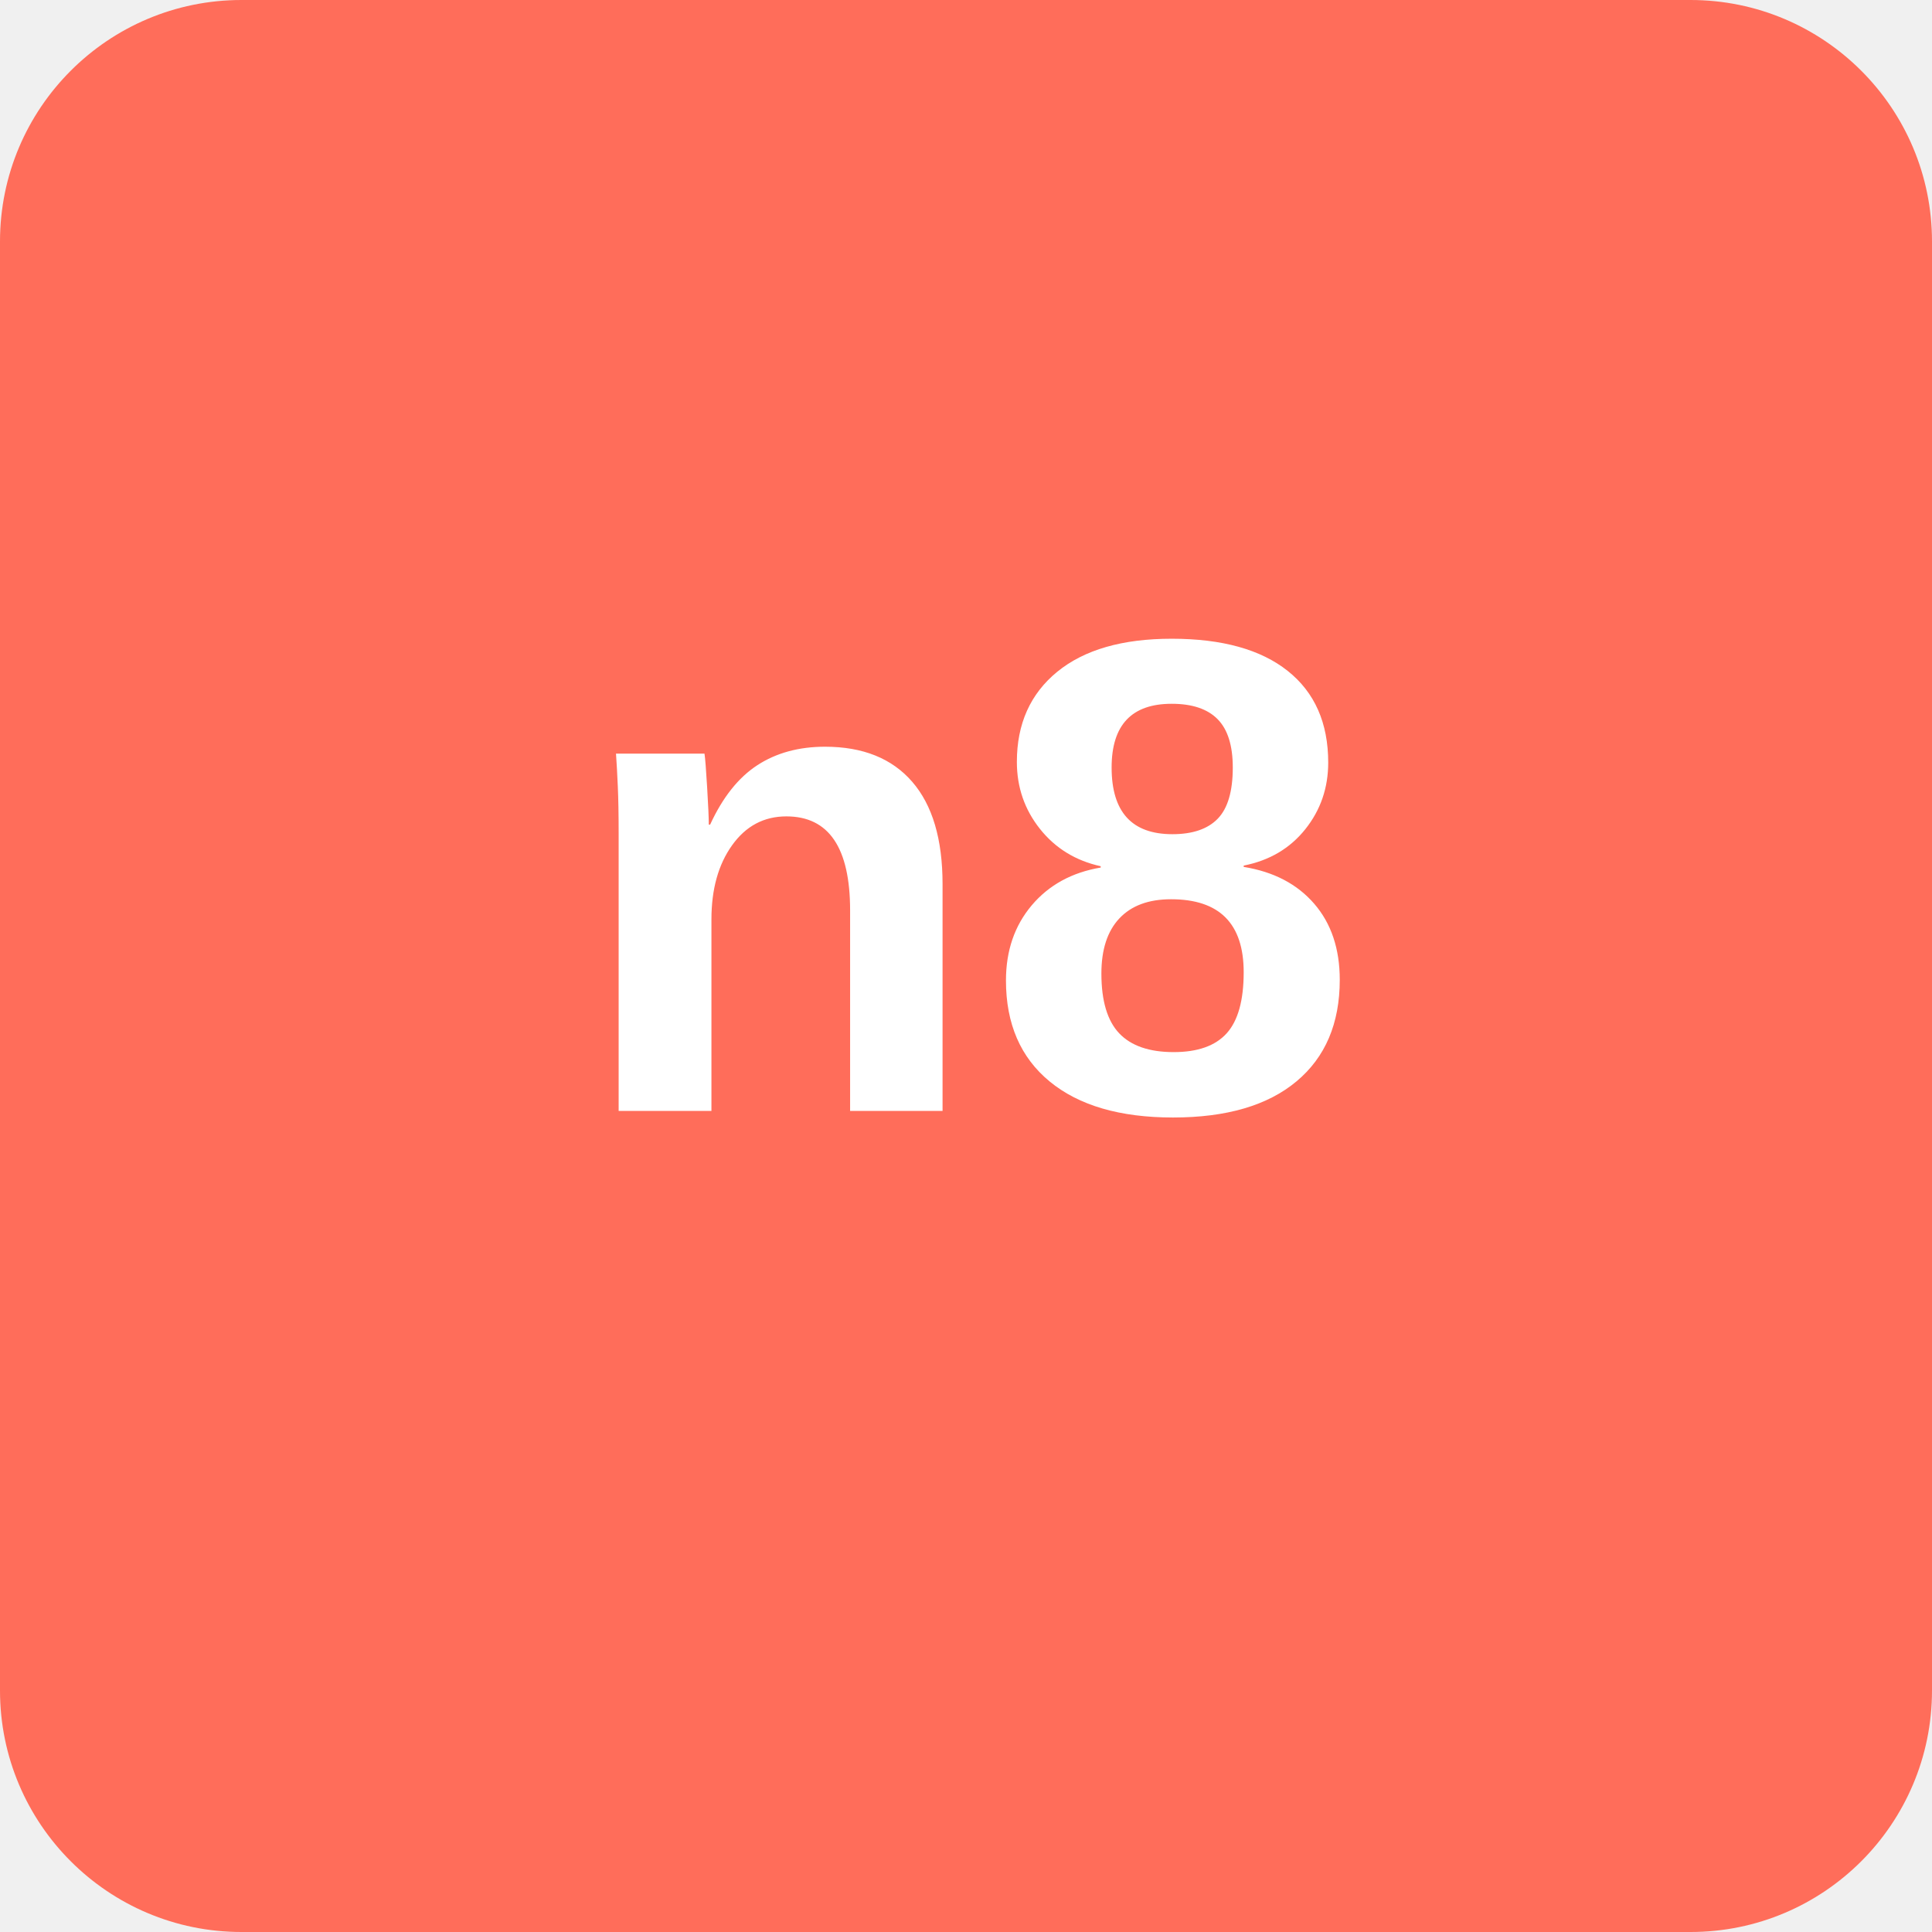
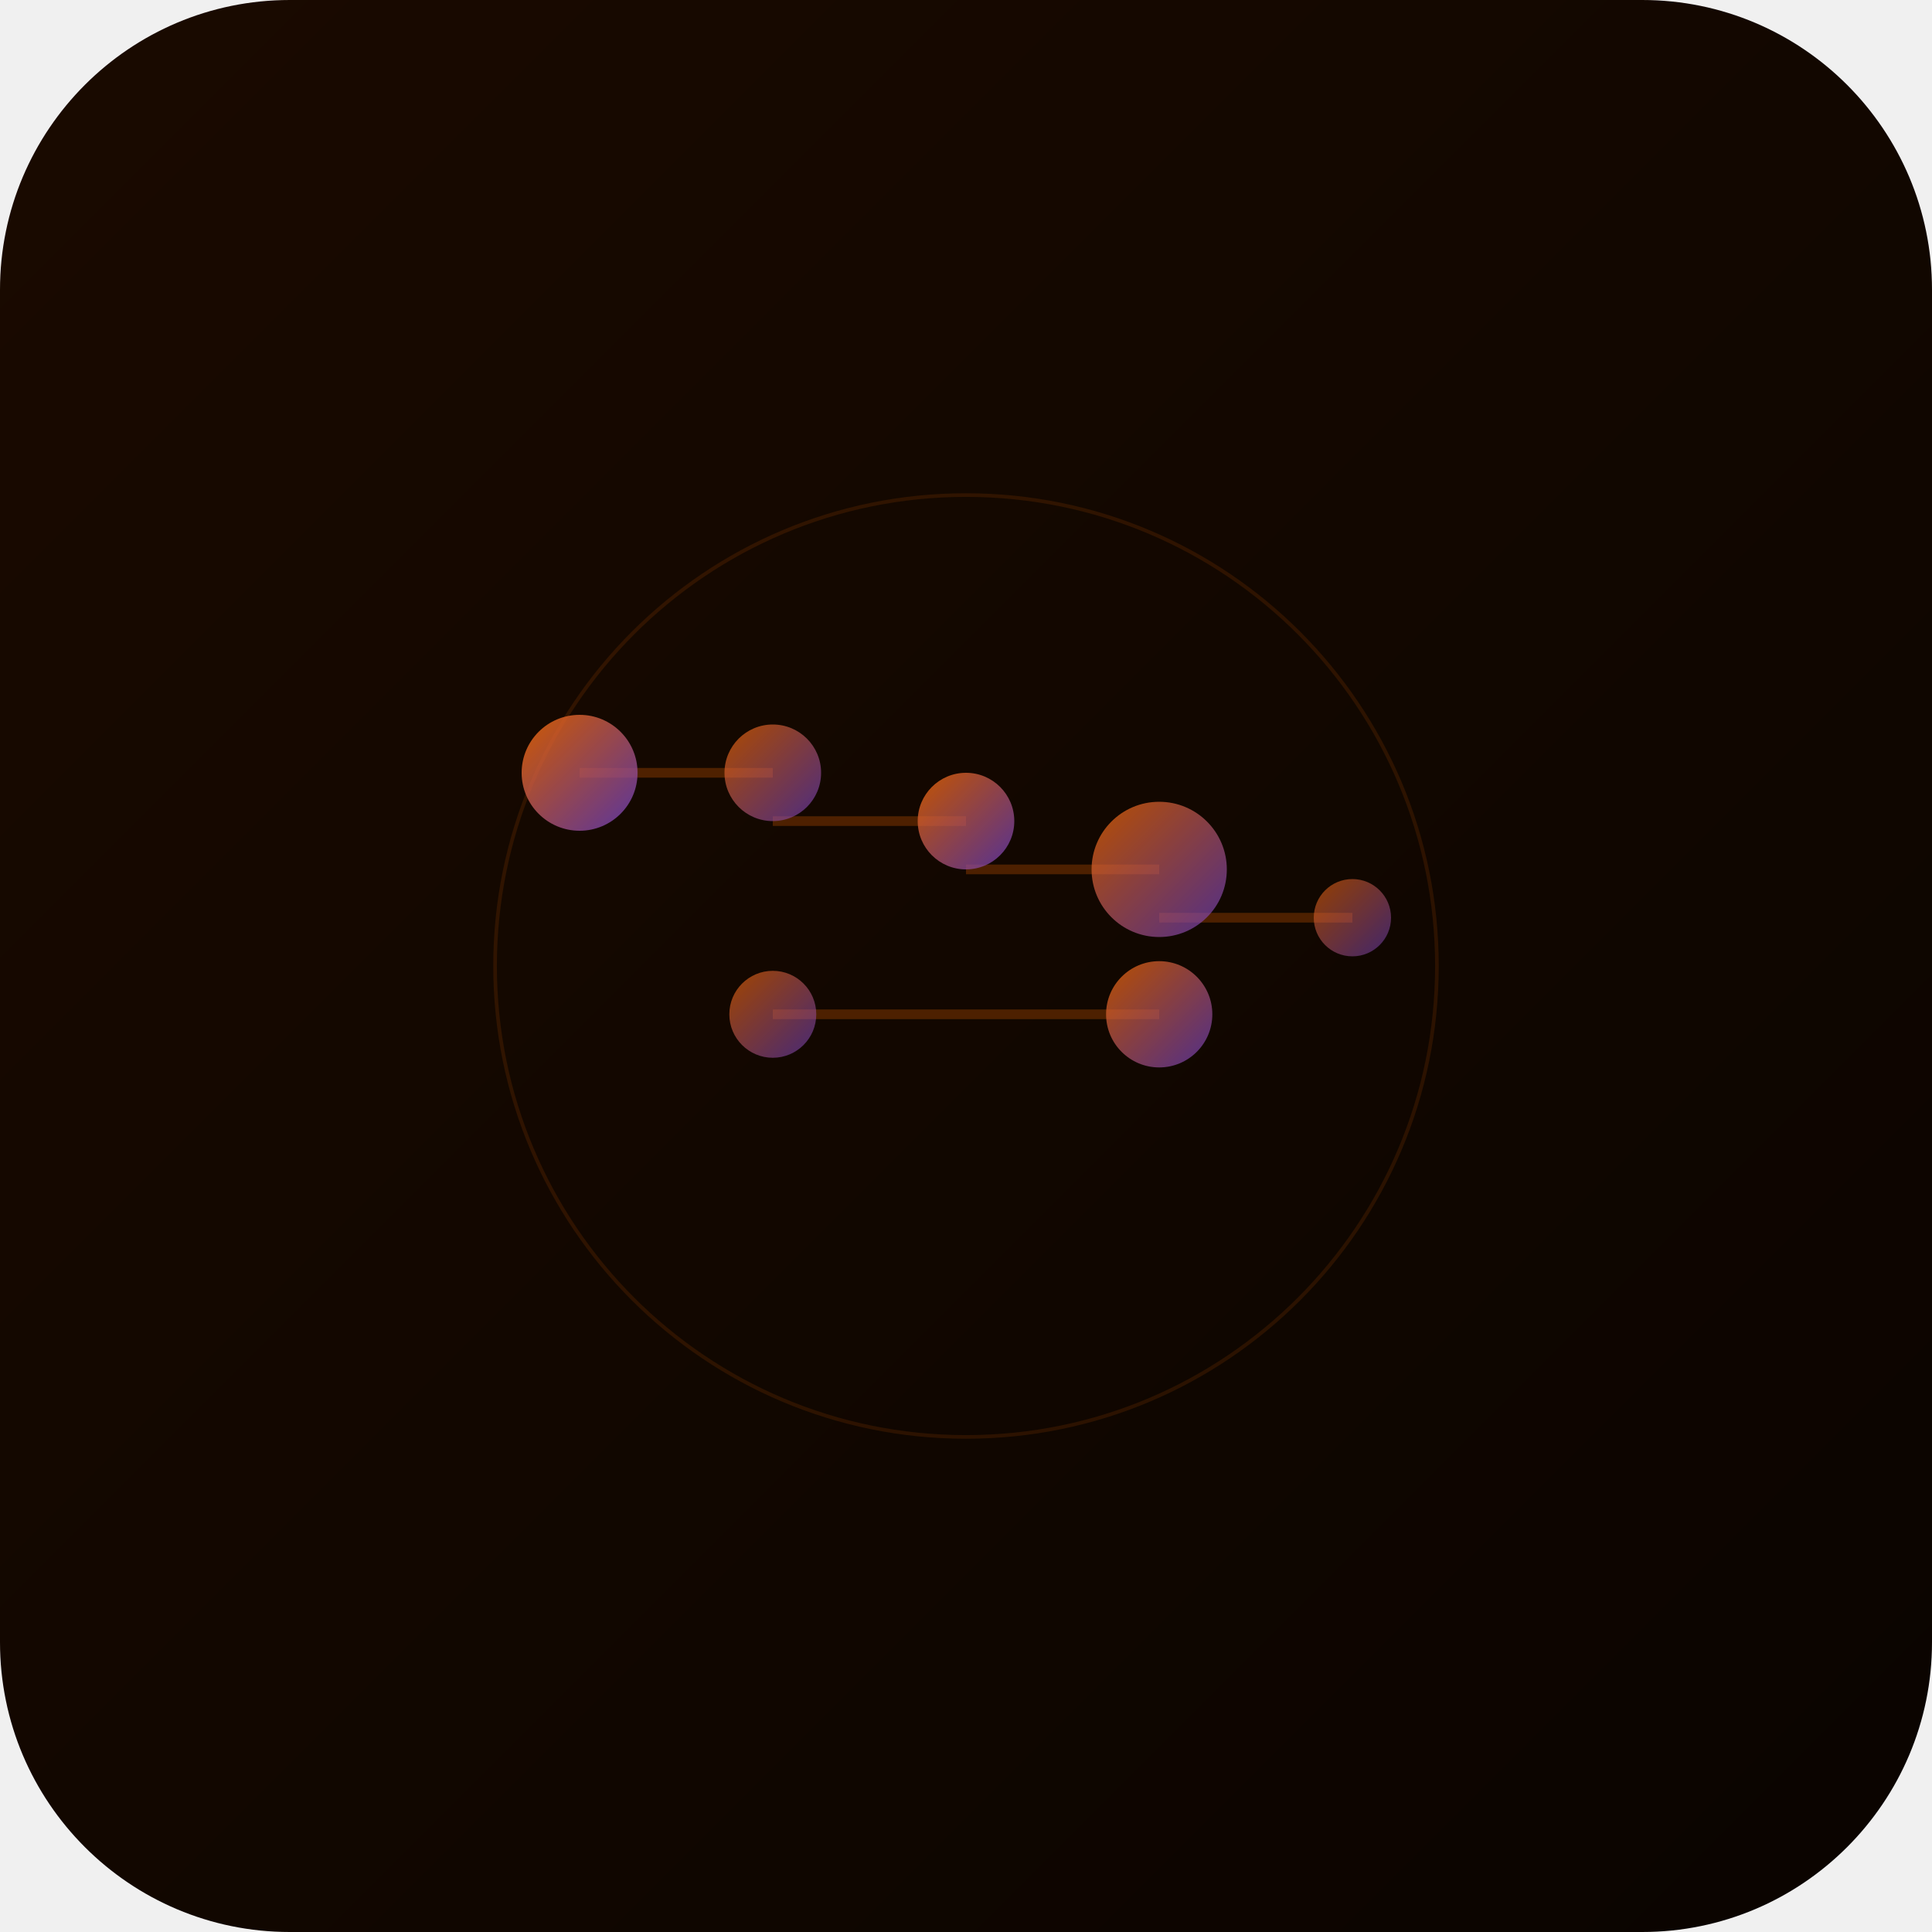
- <svg xmlns="http://www.w3.org/2000/svg" width="800" height="800" viewBox="0 0 800 800">
-   <rect width="800" height="800" fill="#FF6D5A" rx="100" />
-   <text x="400" y="460" text-anchor="middle" font-family="Arial, sans-serif" font-size="280" font-weight="bold" fill="white">n8</text>
+ <svg xmlns="http://www.w3.org/2000/svg" width="800" height="800" viewBox="0 0 800 800" fill="none">
+   <defs>
+     <linearGradient id="bg" x1="0" y1="0" x2="1" y2="1">
+       <stop offset="0%" stop-color="#1A0A00" />
+       <stop offset="100%" stop-color="#0A0400" />
+     </linearGradient>
+     <linearGradient id="node" x1="0" y1="0" x2="1" y2="1">
+       <stop offset="0%" stop-color="#FF6D00" />
+       <stop offset="100%" stop-color="#6C3FC5" />
+     </linearGradient>
+     <linearGradient id="line" x1="0" y1="0" x2="1" y2="0">
+       <stop offset="0%" stop-color="#FF6D00" />
+       <stop offset="100%" stop-color="#FF9100" />
+     </linearGradient>
+   </defs>
+   <rect width="800" height="800" rx="120" fill="url(#bg)" />
+   <circle cx="400" cy="400" r="195" stroke="#FF6D00" stroke-width="1.5" opacity="0.12" />
+   <g transform="translate(400,380)">
+     <line x1="-160" y1="-60" x2="-80" y2="-60" stroke="#FF6D00" stroke-width="4" opacity="0.25" />
+     <line x1="-80" y1="-40" x2="0" y2="-40" stroke="#FF6D00" stroke-width="4" opacity="0.25" />
+     <line x1="0" y1="-20" x2="80" y2="-20" stroke="#FF6D00" stroke-width="4" opacity="0.25" />
+     <line x1="80" y1="0" x2="160" y2="0" stroke="#FF6D00" stroke-width="4" opacity="0.25" />
+     <line x1="-80" y1="40" x2="80" y2="40" stroke="#FF6D00" stroke-width="4" opacity="0.25" />
+     <circle cx="-160" cy="-60" r="24" fill="url(#node)" opacity="0.8" />
+     <circle cx="-80" cy="-60" r="20" fill="url(#node)" opacity="0.65" />
+     <circle cx="0" cy="-40" r="20" fill="url(#node)" opacity="0.75" />
+     <circle cx="80" cy="-20" r="28" fill="url(#node)" opacity="0.7" />
+     <circle cx="160" cy="0" r="16" fill="url(#node)" opacity="0.55" />
+     <circle cx="-80" cy="40" r="18" fill="url(#node)" opacity="0.6" />
+     <circle cx="80" cy="40" r="22" fill="url(#node)" opacity="0.7" />
+   </g>
</svg>
